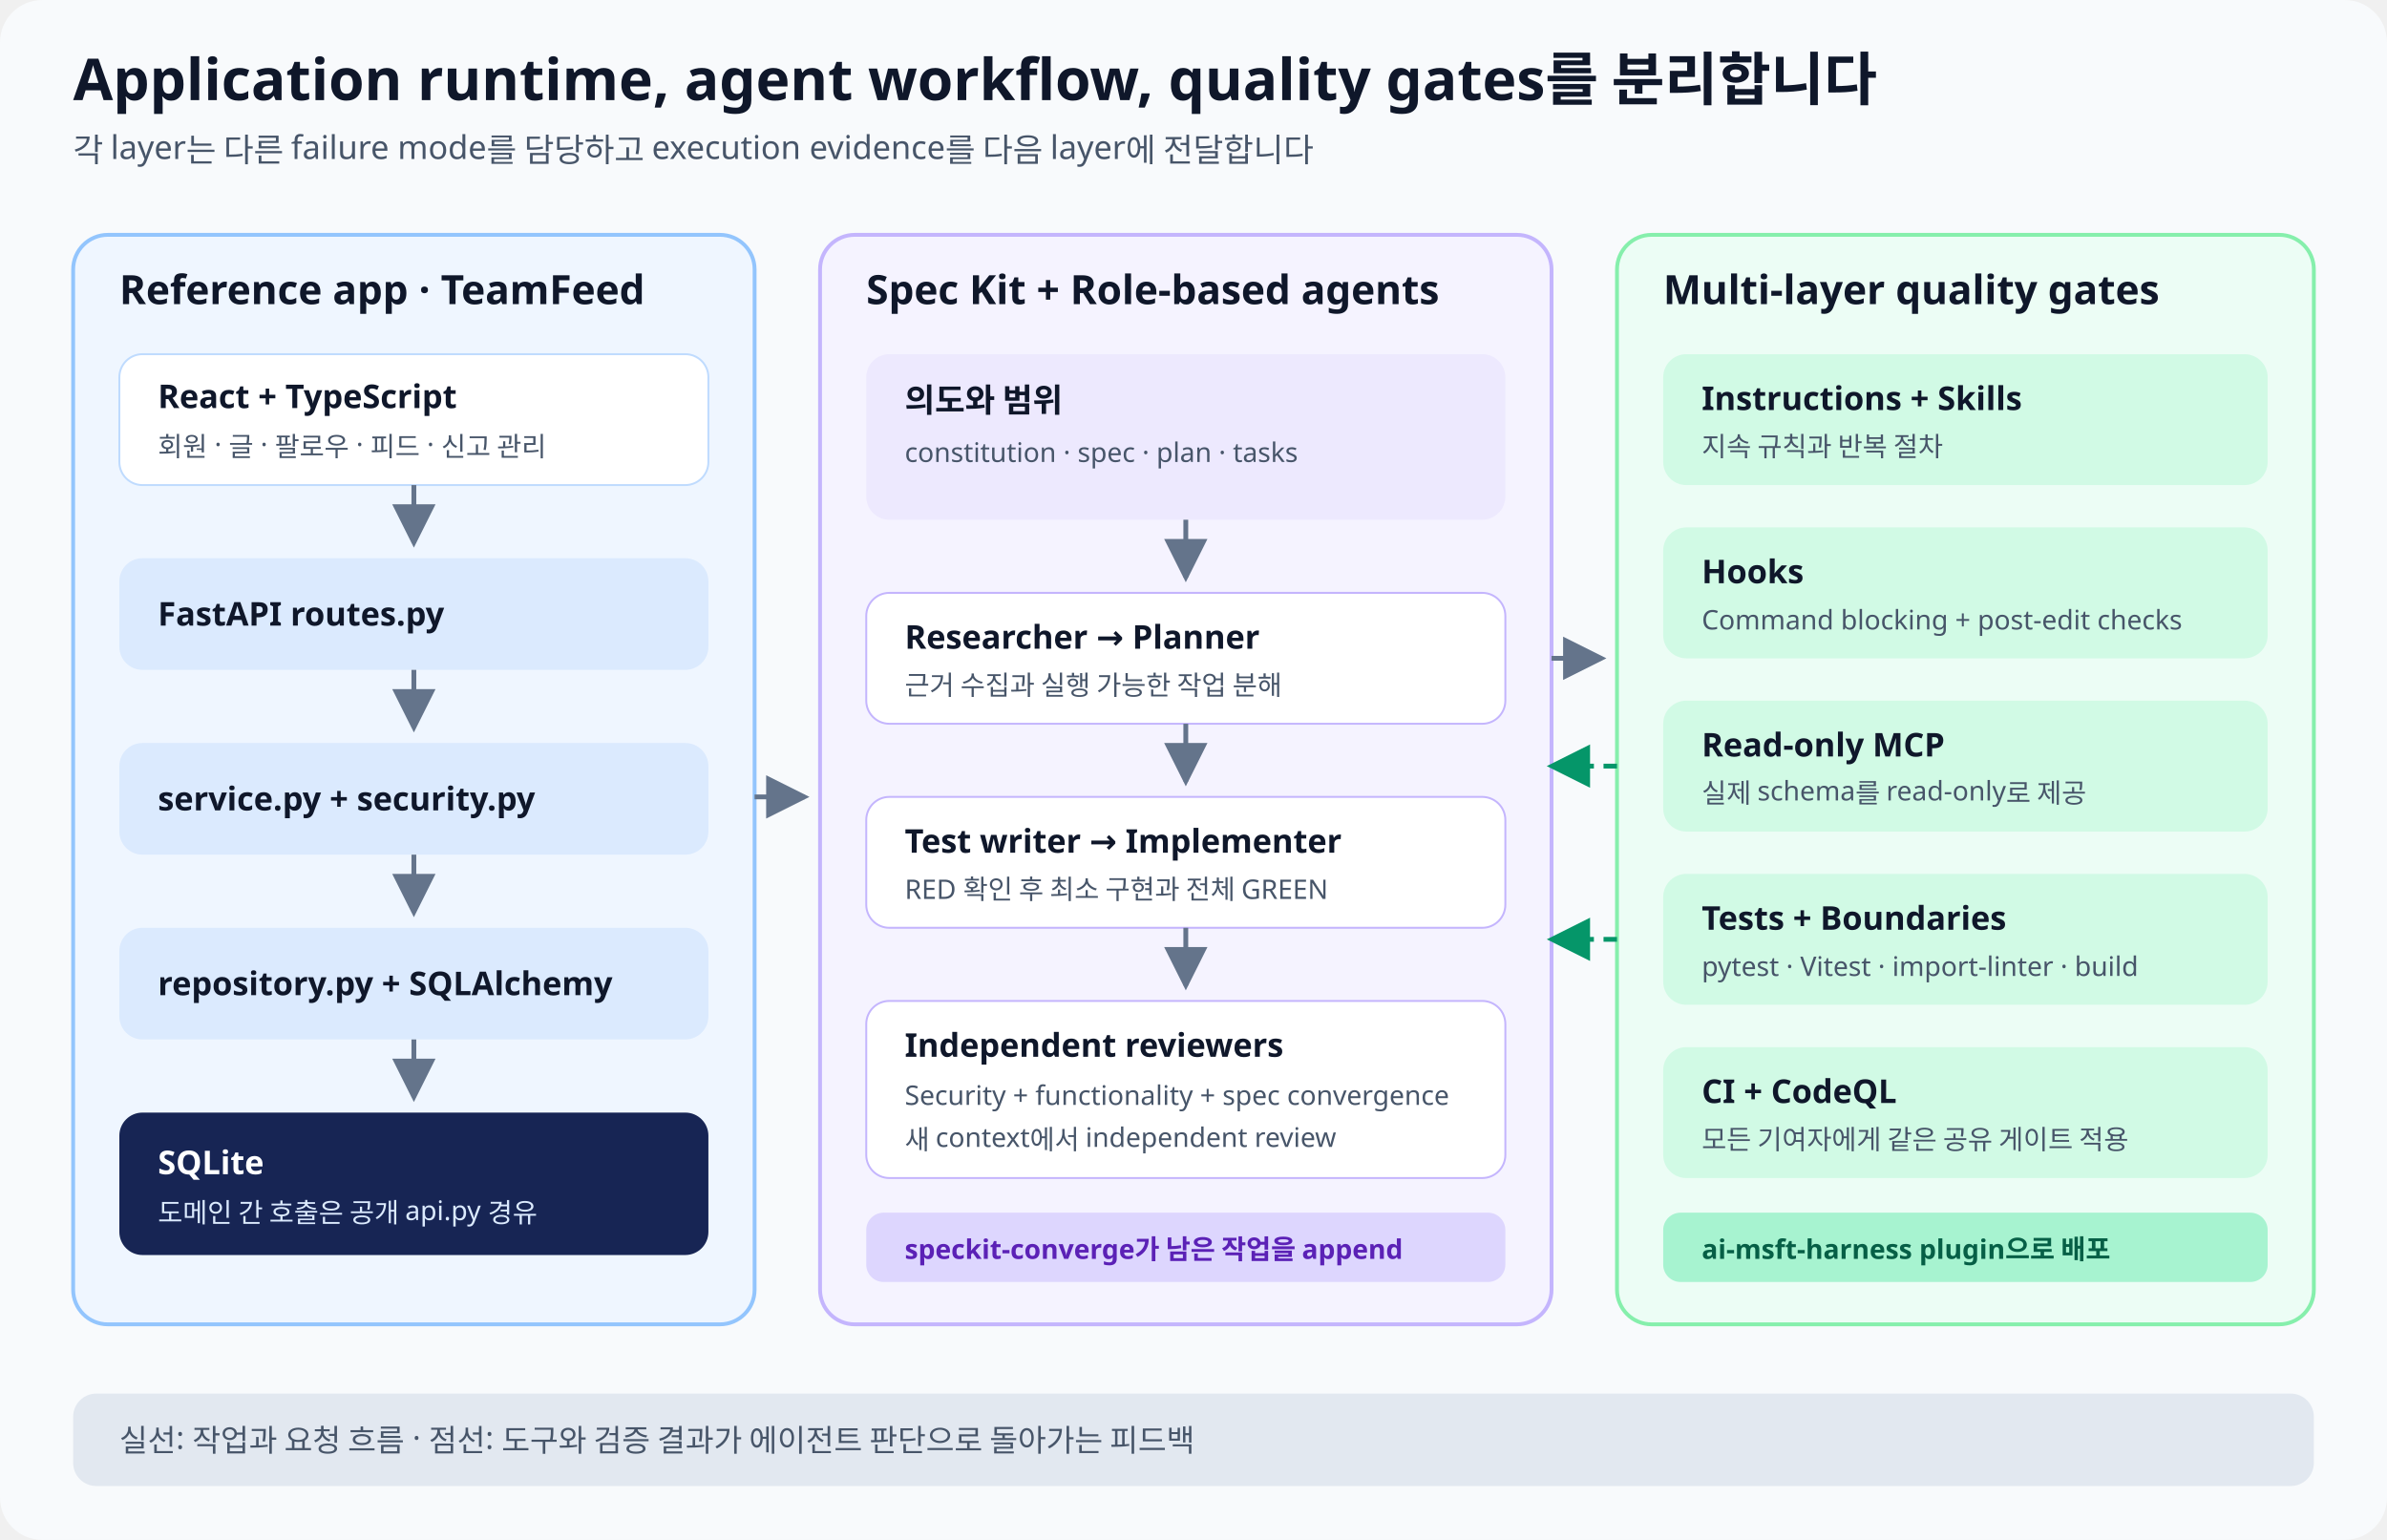
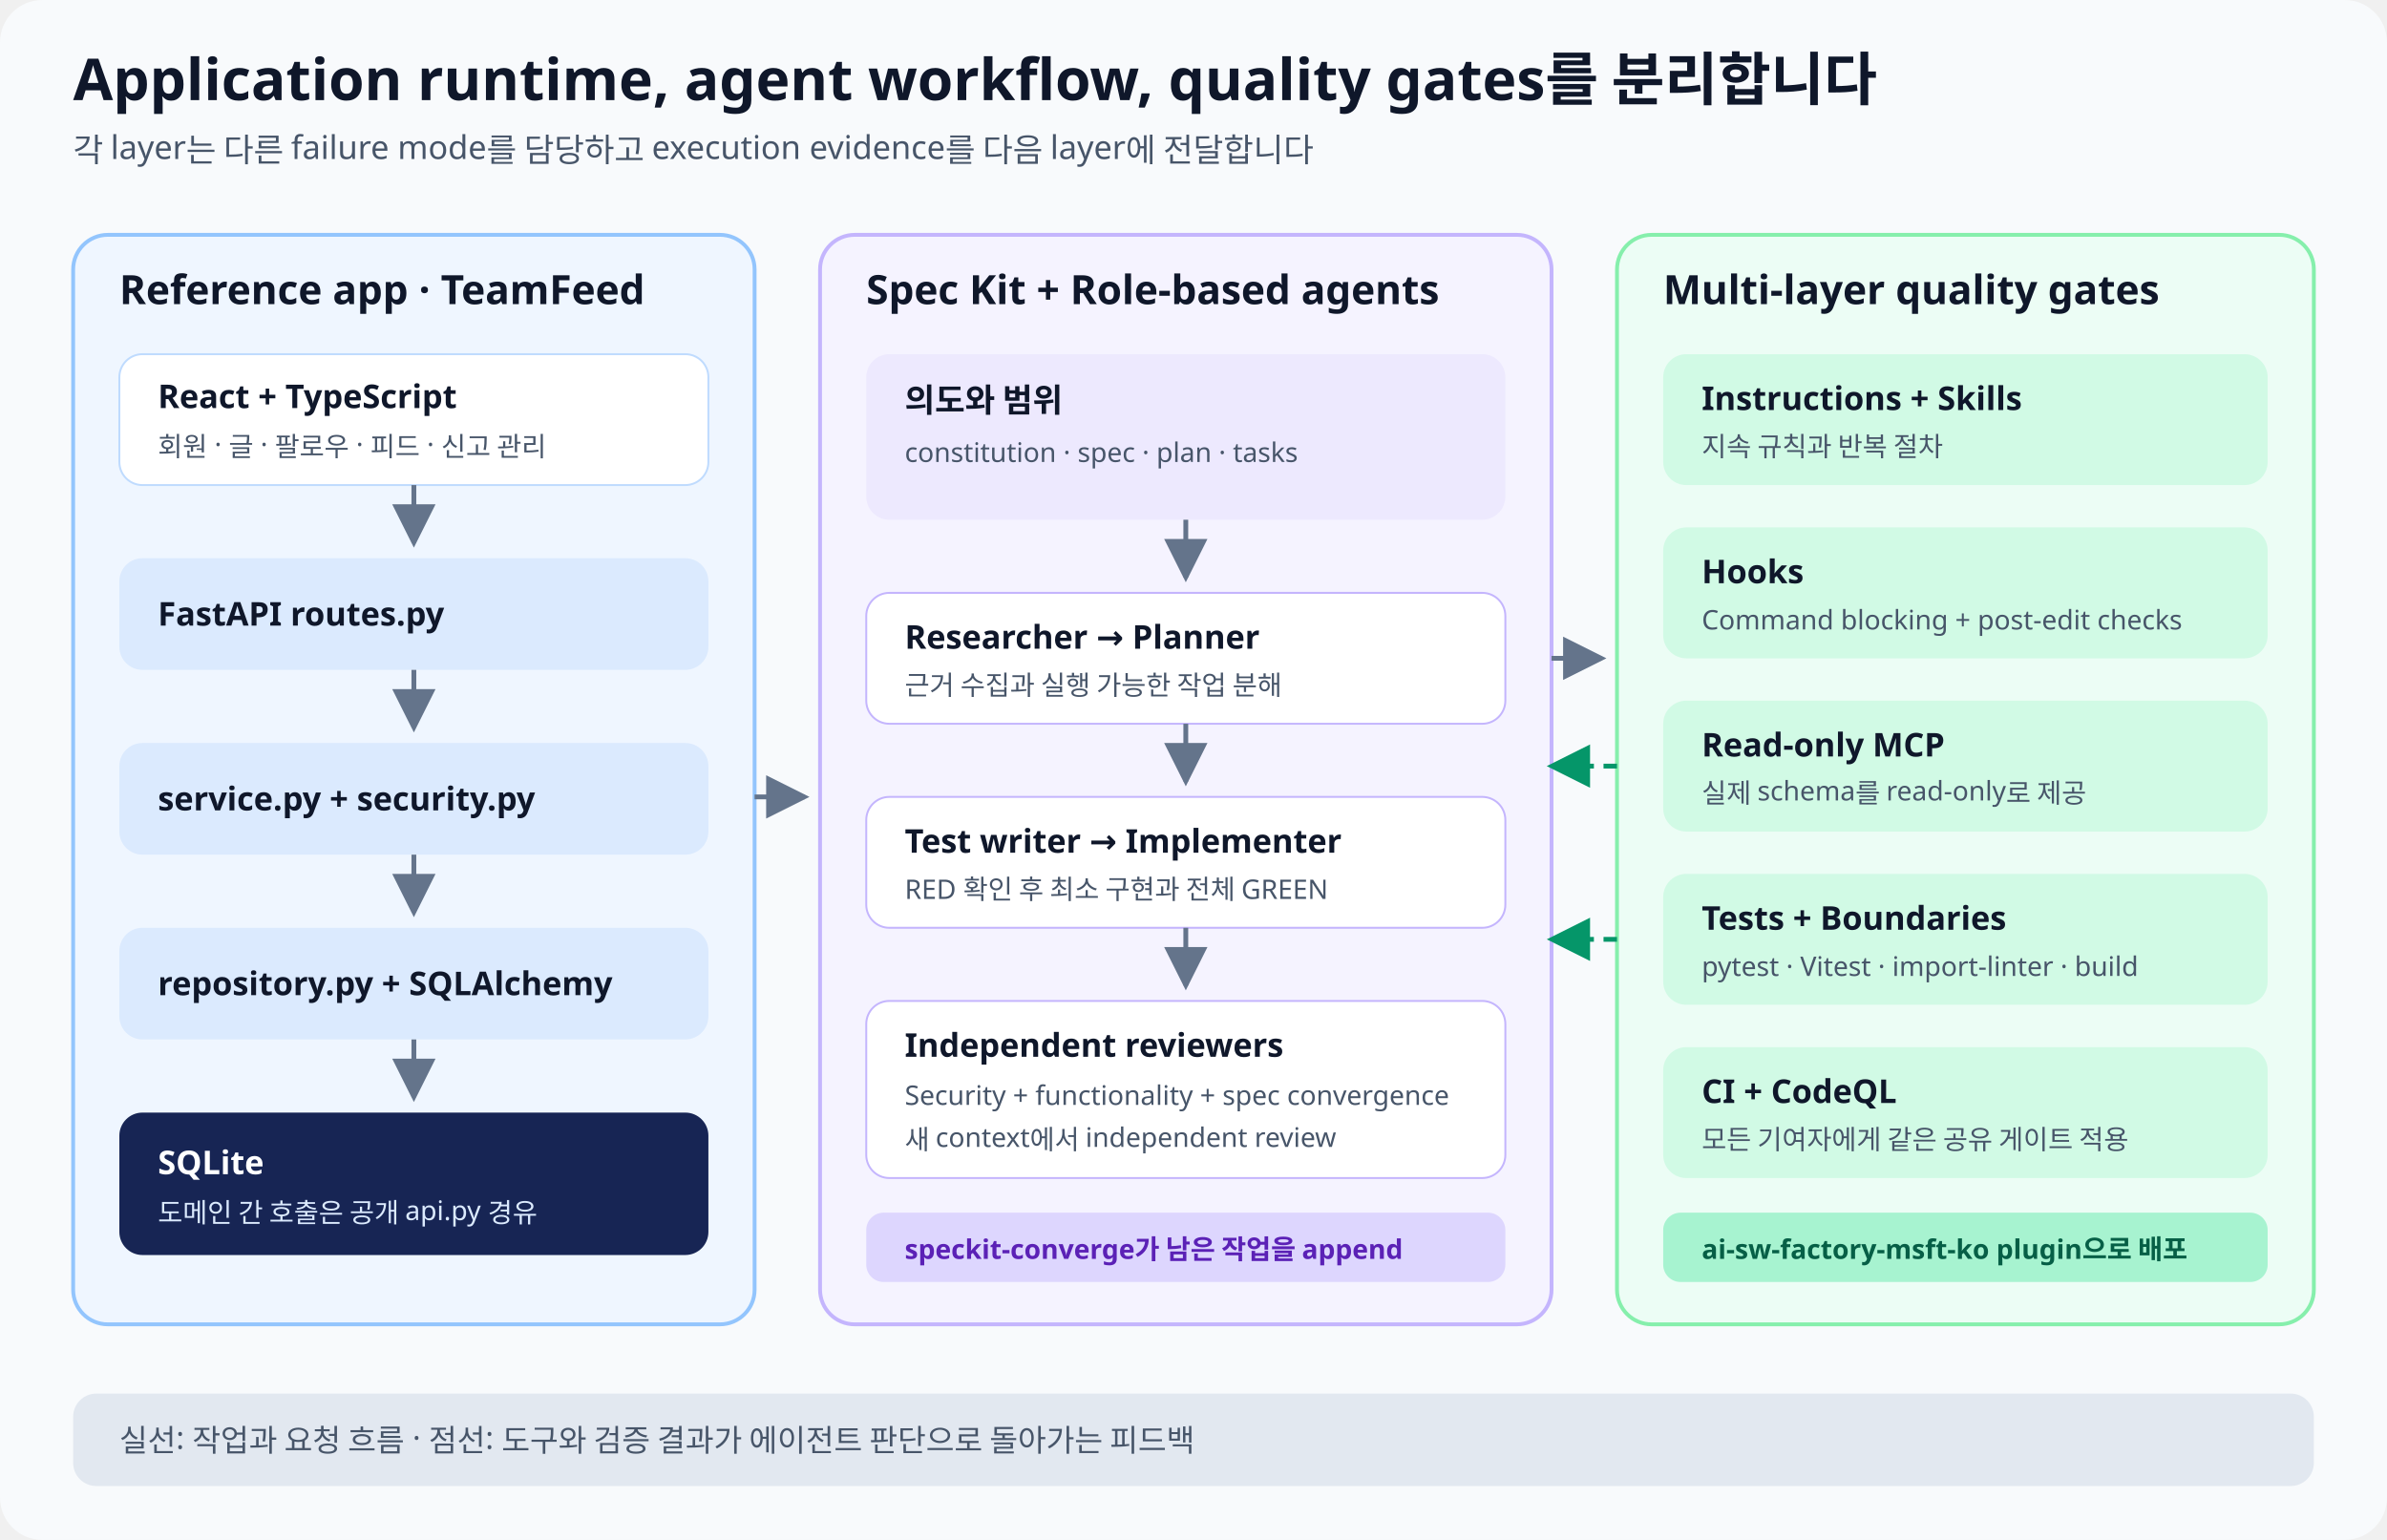
<svg xmlns="http://www.w3.org/2000/svg" width="1240" height="800" viewBox="0 0 1240 800" role="img" aria-labelledby="title desc">
  <defs>
    <marker id="arrow" markerWidth="9" markerHeight="9" refX="8" refY="4.5" orient="auto">
      <path d="M0 0L9 4.5L0 9Z" fill="#64748b" />
    </marker>
    <marker id="arrowGreen" markerWidth="9" markerHeight="9" refX="8" refY="4.5" orient="auto">
      <path d="M0 0L9 4.5L0 9Z" fill="#059669" />
    </marker>
    <style>
      text { font-family: "Malgun Gothic", "Apple SD Gothic Neo", "Noto Sans KR", sans-serif; fill: #0f172a; }
      .title { font-size: 30px; font-weight: 700; }
      .subtitle { font-size: 17px; fill: #475569; }
      .section { font-size: 21px; font-weight: 700; }
      .label { font-size: 17px; font-weight: 700; }
      .body { font-size: 14px; fill: #475569; }
      .line { fill: none; stroke: #64748b; stroke-width: 2.5; marker-end: url(#arrow); }
      .evidence { fill: none; stroke: #059669; stroke-width: 2.5; stroke-dasharray: 7 5; marker-end: url(#arrowGreen); }
    </style>
  </defs>
  <rect width="1240" height="800" rx="22" fill="#f8fafc" />
  <text x="38" y="52" class="title">Application runtime, agent workflow, quality gates를 분리합니다</text>
  <text x="38" y="84" class="subtitle">각 layer는 다른 failure mode를 담당하고 execution evidence를 다음 layer에 전달합니다</text>
  <rect x="38" y="122" width="354" height="566" rx="18" fill="#eff6ff" stroke="#93c5fd" stroke-width="2" />
  <text x="62" y="158" class="section">Reference app · TeamFeed</text>
  <rect x="62" y="184" width="306" height="68" rx="12" fill="#ffffff" stroke="#bfdbfe" />
  <text x="82" y="212" class="label">React + TypeScript</text>
  <text x="82" y="237" class="body">회원 · 글 · 팔로우 · 피드 · 신고 관리</text>
  <path d="M215 252V282" class="line" />
  <rect x="62" y="290" width="306" height="58" rx="12" fill="#dbeafe" />
  <text x="82" y="325" class="label">FastAPI routes.py</text>
  <path d="M215 348V378" class="line" />
  <rect x="62" y="386" width="306" height="58" rx="12" fill="#dbeafe" />
  <text x="82" y="421" class="label">service.py + security.py</text>
  <path d="M215 444V474" class="line" />
  <rect x="62" y="482" width="306" height="58" rx="12" fill="#dbeafe" />
  <text x="82" y="517" class="label">repository.py + SQLAlchemy</text>
  <path d="M215 540V570" class="line" />
  <rect x="62" y="578" width="306" height="74" rx="12" fill="#172554" />
  <text x="82" y="610" class="label" style="fill:#ffffff">SQLite</text>
  <text x="82" y="635" class="body" style="fill:#dbeafe">도메인 간 호출은 공개 api.py 경유</text>
  <rect x="426" y="122" width="380" height="566" rx="18" fill="#f5f3ff" stroke="#c4b5fd" stroke-width="2" />
  <text x="450" y="158" class="section">Spec Kit + Role-based agents</text>
  <rect x="450" y="184" width="332" height="86" rx="12" fill="#ede9fe" />
  <text x="470" y="214" class="label">의도와 범위</text>
  <text x="470" y="240" class="body">constitution · spec · plan · tasks</text>
  <path d="M616 270V300" class="line" />
  <rect x="450" y="308" width="332" height="68" rx="12" fill="#ffffff" stroke="#c4b5fd" />
  <text x="470" y="337" class="label">Researcher → Planner</text>
  <text x="470" y="361" class="body">근거 수집과 실행 가능한 작업 분해</text>
  <path d="M616 376V406" class="line" />
  <rect x="450" y="414" width="332" height="68" rx="12" fill="#ffffff" stroke="#c4b5fd" />
  <text x="470" y="443" class="label">Test writer → Implementer</text>
  <text x="470" y="467" class="body">RED 확인 후 최소 구현과 전체 GREEN</text>
  <path d="M616 482V512" class="line" />
  <rect x="450" y="520" width="332" height="92" rx="12" fill="#ffffff" stroke="#c4b5fd" />
  <text x="470" y="549" class="label">Independent reviewers</text>
  <text x="470" y="574" class="body">Security + functionality + spec convergence</text>
  <text x="470" y="597" class="body">새 context에서 independent review</text>
  <rect x="450" y="630" width="332" height="36" rx="9" fill="#ddd6fe" />
  <text x="470" y="654" class="body" style="font-weight:700;fill:#5b21b6">speckit-converge가 남은 작업을 append</text>
  <rect x="840" y="122" width="362" height="566" rx="18" fill="#ecfdf5" stroke="#86efac" stroke-width="2" />
  <text x="864" y="158" class="section">Multi-layer quality gates</text>
  <rect x="864" y="184" width="314" height="68" rx="12" fill="#d1fae5" />
  <text x="884" y="213" class="label">Instructions + Skills</text>
  <text x="884" y="237" class="body">지속 규칙과 반복 절차</text>
  <rect x="864" y="274" width="314" height="68" rx="12" fill="#d1fae5" />
  <text x="884" y="303" class="label">Hooks</text>
  <text x="884" y="327" class="body">Command blocking + post-edit checks</text>
  <rect x="864" y="364" width="314" height="68" rx="12" fill="#d1fae5" />
  <text x="884" y="393" class="label">Read-only MCP</text>
  <text x="884" y="417" class="body">실제 schema를 read-only로 제공</text>
  <rect x="864" y="454" width="314" height="68" rx="12" fill="#d1fae5" />
  <text x="884" y="483" class="label">Tests + Boundaries</text>
  <text x="884" y="507" class="body">pytest · Vitest · import-linter · build</text>
  <rect x="864" y="544" width="314" height="68" rx="12" fill="#d1fae5" />
  <text x="884" y="573" class="label">CI + CodeQL</text>
  <text x="884" y="597" class="body">모든 기여자에게 같은 공유 게이트 적용</text>
  <rect x="864" y="630" width="314" height="36" rx="9" fill="#a7f3d0" />
-   <text x="884" y="654" class="body" style="font-weight:700;fill:#065f46">ai-msft-harness plugin으로 배포</text>
+   <text x="884" y="654" class="body" style="font-weight:700;fill:#065f46">ai-sw-factory-msft-ko plugin으로 배포</text>
  <path d="M392 414H418" class="line" />
  <path d="M806 342H832" class="line" />
  <path d="M840 398H806" class="evidence" />
  <path d="M840 488H806" class="evidence" />
  <rect x="38" y="724" width="1164" height="48" rx="12" fill="#e2e8f0" />
  <text x="62" y="754" class="body" style="font-size:16px">실선: 작업과 요청 흐름 · 점선: 도구와 검증 결과가 에이전트 판단으로 돌아가는 피드백</text>
</svg>
